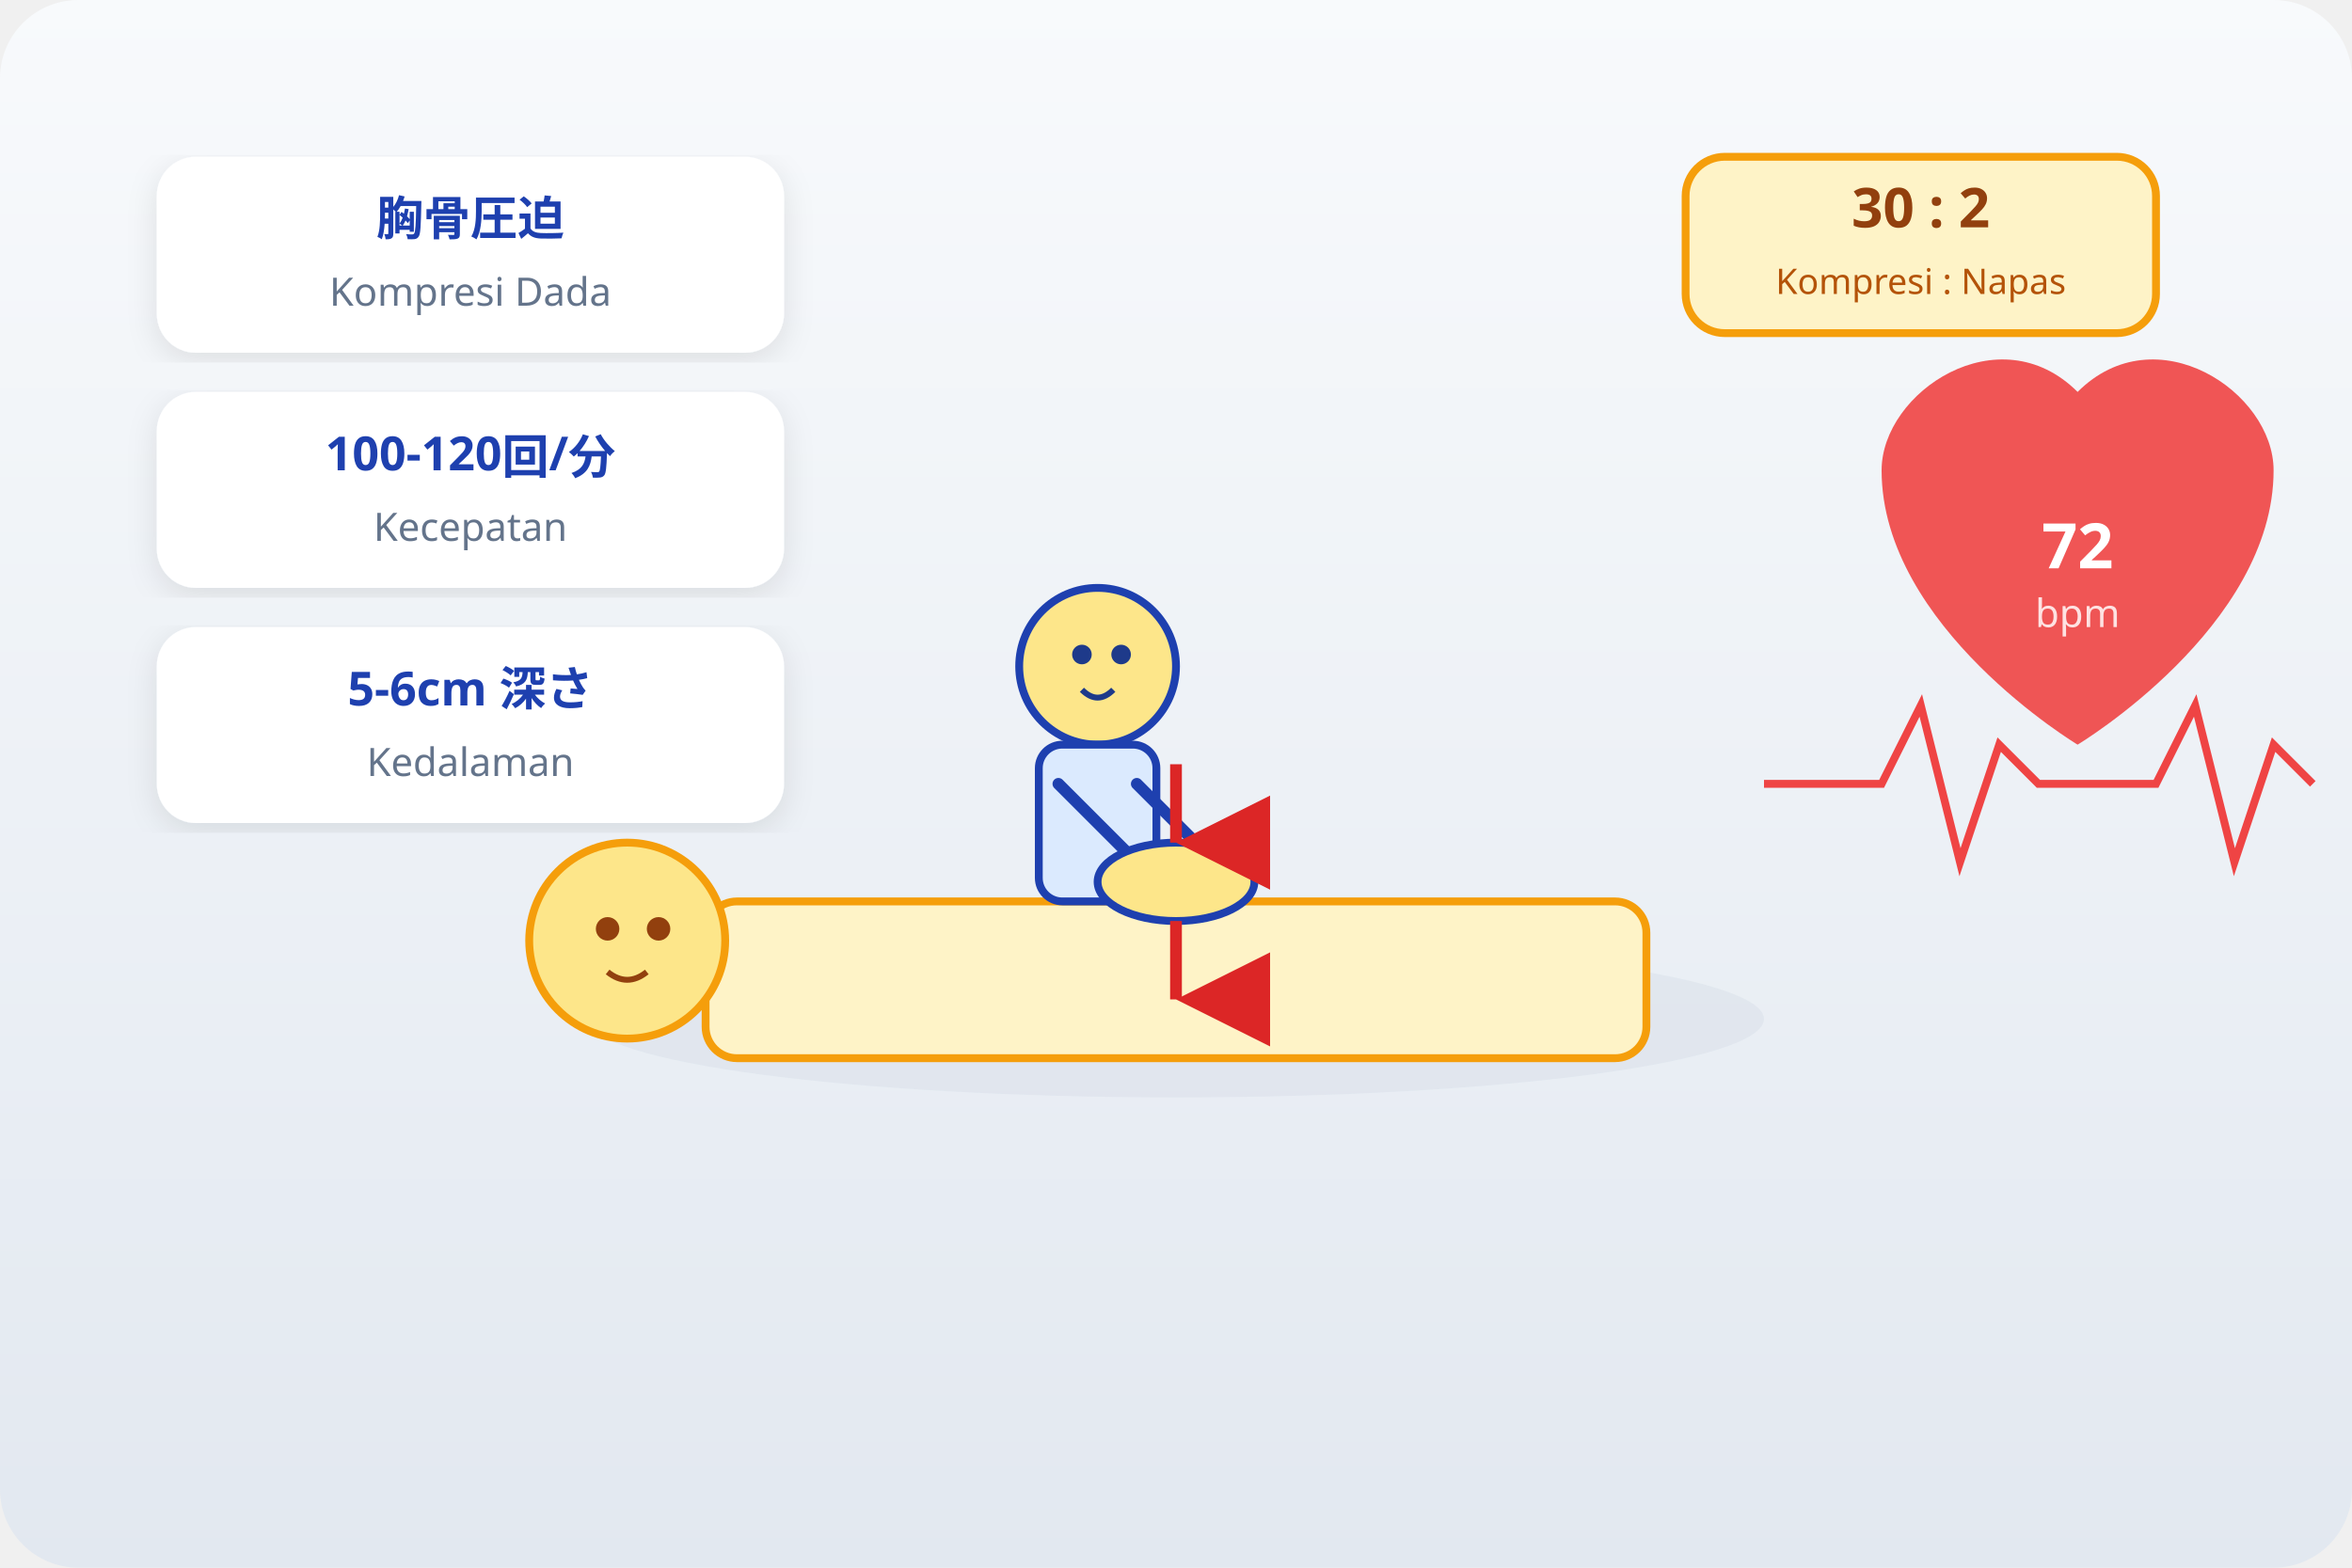
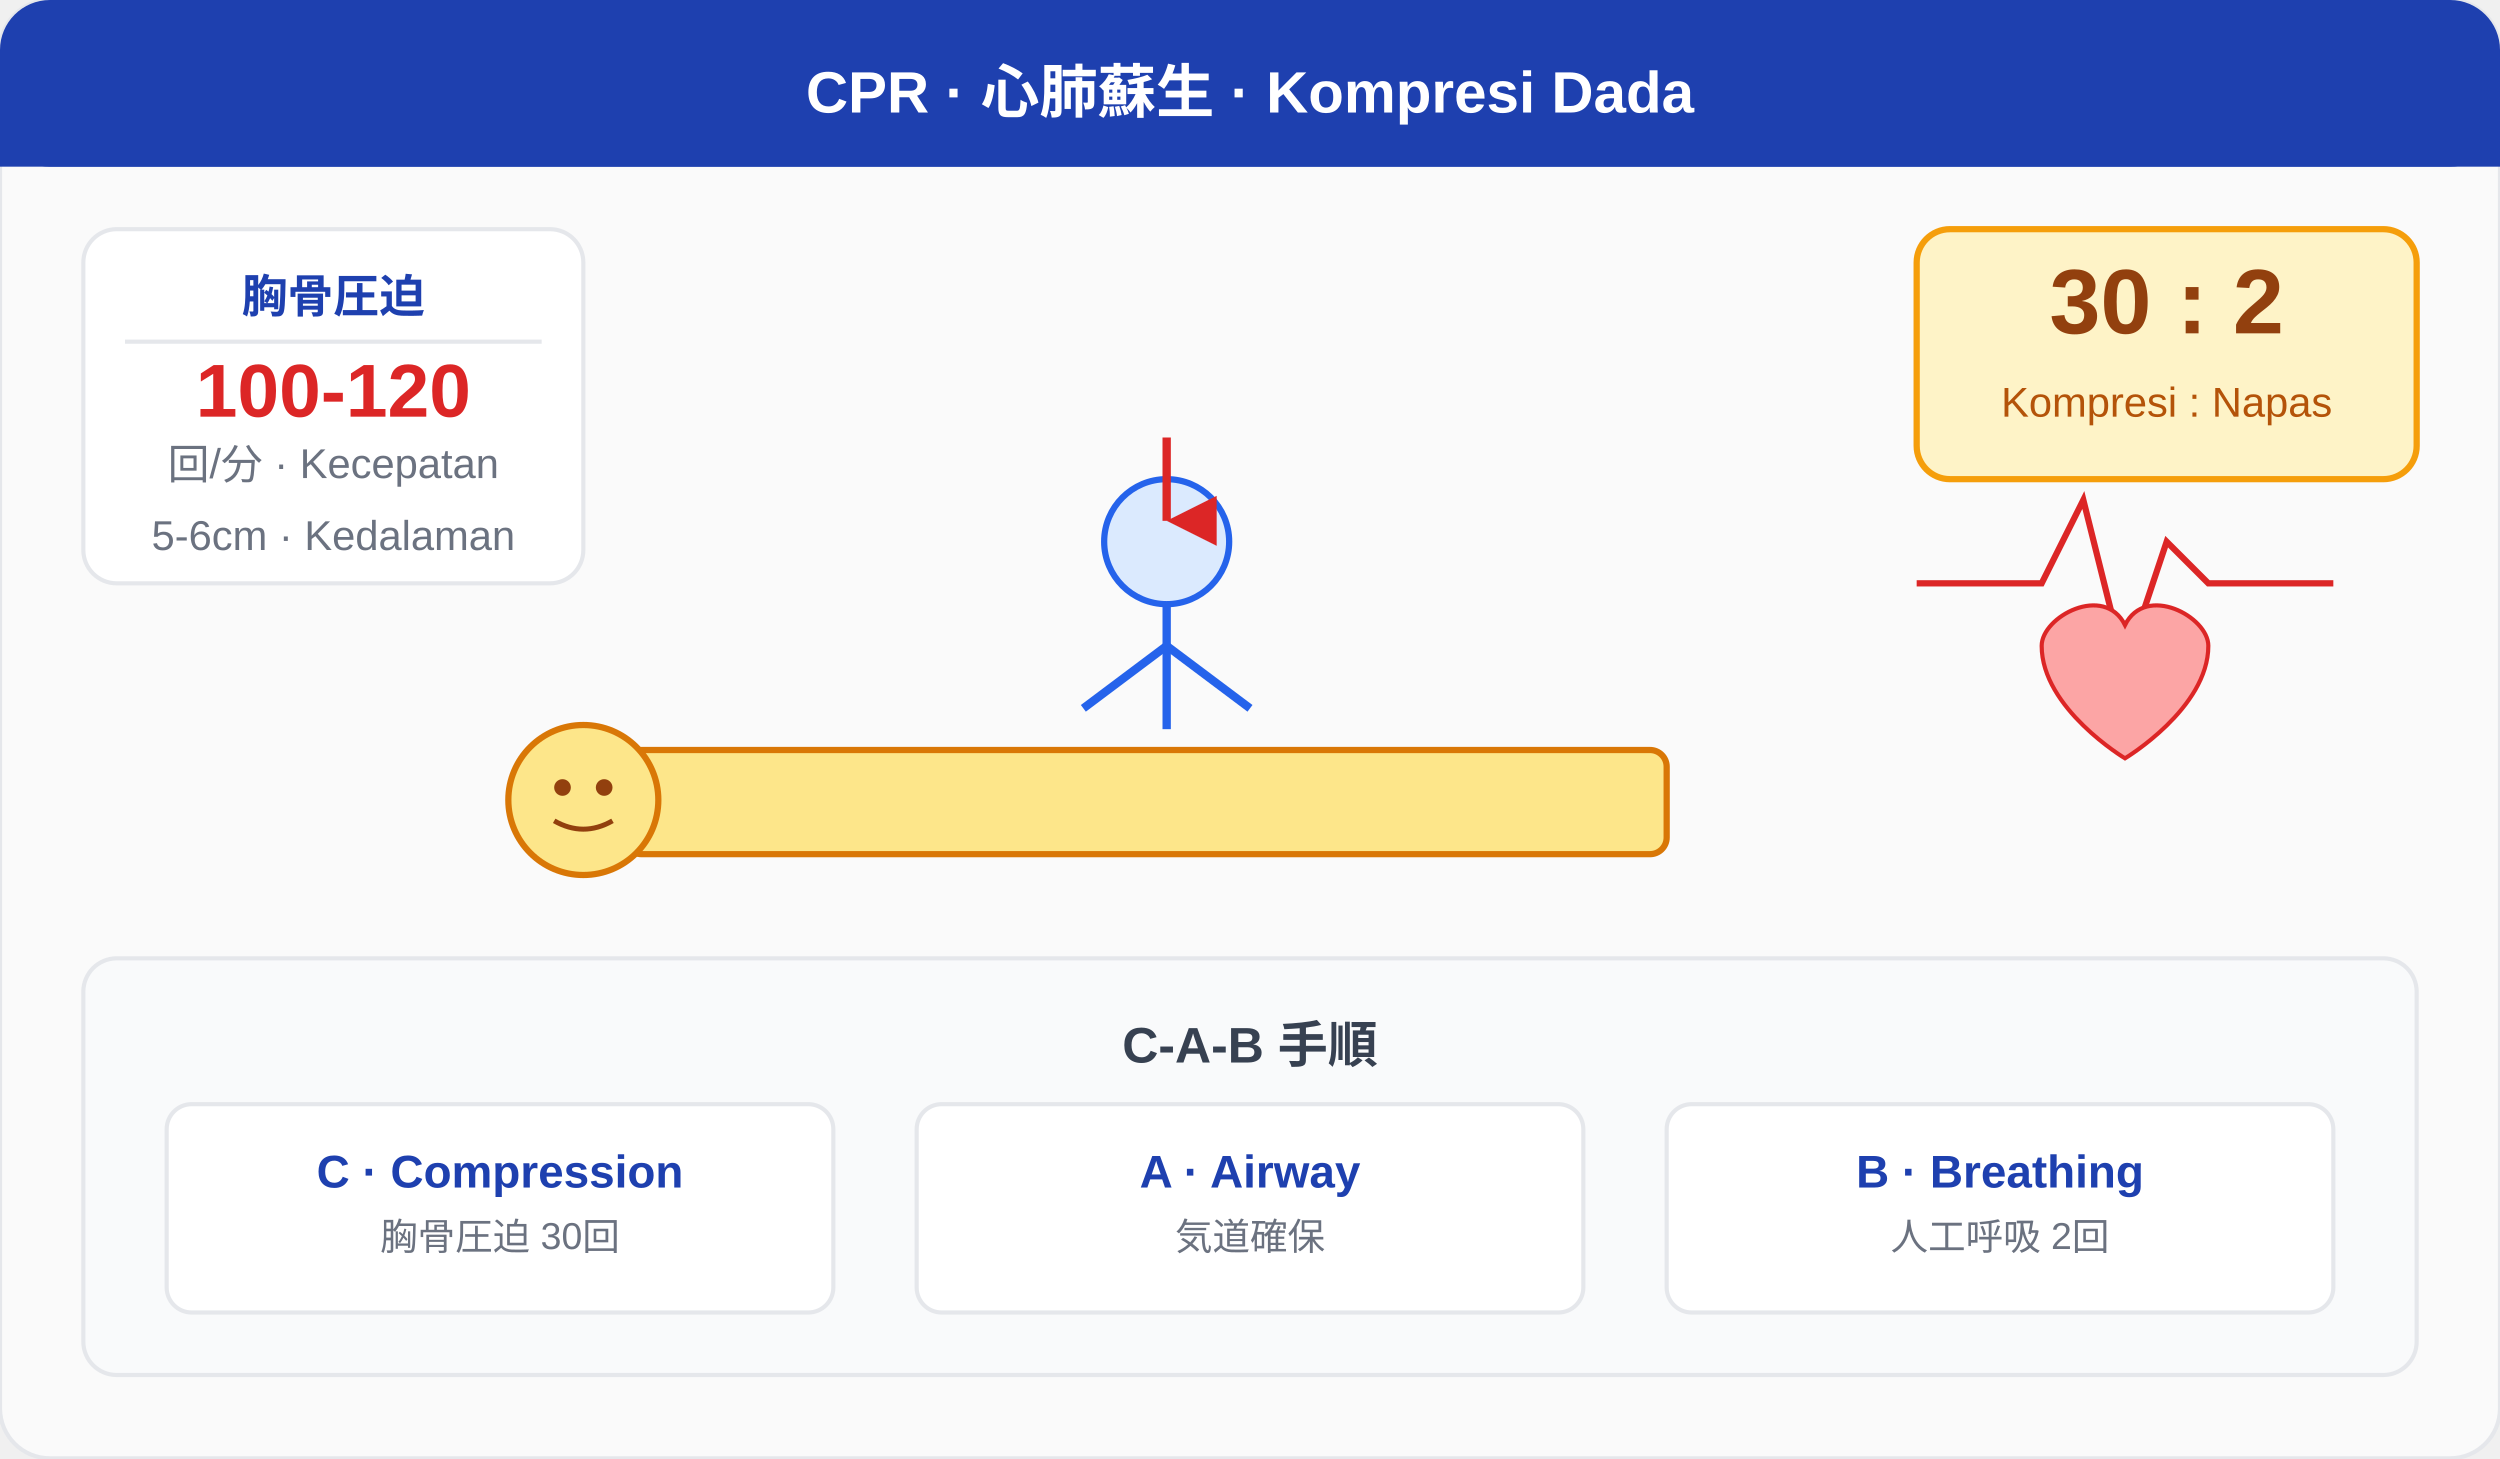
- <svg xmlns="http://www.w3.org/2000/svg" viewBox="0 0 600 400">
+ <svg xmlns="http://www.w3.org/2000/svg" viewBox="0 0 600 350">
+   <rect width="600" height="350" rx="12" fill="#FAFAFA" stroke="#E5E7EB" stroke-width="1" />
+   <rect x="0" y="0" width="600" height="40" rx="12" fill="#1E40AF" />
+   <rect x="0" y="20" width="600" height="20" fill="#1E40AF" />
+   <text x="300" y="27" text-anchor="middle" font-family="Arial, sans-serif" font-size="14" font-weight="bold" fill="#FFF">CPR · 心肺蘇生 · Kompresi Dada</text>
+   <rect x="150" y="180" width="250" height="25" rx="4" fill="#FDE68A" stroke="#D97706" stroke-width="1.5" />
+   <circle cx="140" cy="192" r="18" fill="#FDE68A" stroke="#D97706" stroke-width="1.5" />
+   <circle cx="135" cy="189" r="2" fill="#92400E" />
+   <circle cx="145" cy="189" r="2" fill="#92400E" />
+   <path d="M133 197 Q140 201 147 197" fill="none" stroke="#92400E" stroke-width="1.2" />
+   <circle cx="280" cy="130" r="15" fill="#DBEAFE" stroke="#2563EB" stroke-width="1.5" />
+   <line x1="280" y1="145" x2="280" y2="175" stroke="#2563EB" stroke-width="2" />
+   <line x1="280" y1="155" x2="260" y2="170" stroke="#2563EB" stroke-width="2" />
+   <line x1="280" y1="155" x2="300" y2="170" stroke="#2563EB" stroke-width="2" />
+   <line x1="280" y1="105" x2="280" y2="125" stroke="#DC2626" stroke-width="2" marker-end="url(#arr)" />
  <defs>
-     <linearGradient id="bg" x1="0" y1="0" x2="0" y2="1">
-       <stop offset="0%" stop-color="#F8FAFC" />
-       <stop offset="100%" stop-color="#E2E8F0" />
-     </linearGradient>
-     <filter id="shadow" x="-5%" y="-5%" width="110%" height="110%">
-       <feDropShadow dx="0" dy="2" stdDeviation="4" flood-opacity="0.1" />
-     </filter>
-   </defs>
-   <rect width="600" height="400" rx="20" fill="url(#bg)" />
-   <ellipse cx="300" cy="260" rx="150" ry="20" fill="#CBD5E1" opacity="0.3" />
-   <rect x="180" y="230" width="240" height="40" rx="8" fill="#FEF3C7" stroke="#F59E0B" stroke-width="2" />
-   <circle cx="160" cy="240" r="25" fill="#FDE68A" stroke="#F59E0B" stroke-width="2" />
-   <circle cx="155" cy="237" r="3" fill="#92400E" />
-   <circle cx="168" cy="237" r="3" fill="#92400E" />
-   <path d="M155 248 Q160 252 165 248" fill="none" stroke="#92400E" stroke-width="1.5" />
-   <circle cx="280" cy="170" r="20" fill="#FDE68A" stroke="#1E40AF" stroke-width="2" />
-   <circle cx="276" cy="167" r="2.5" fill="#1E3A8A" />
-   <circle cx="286" cy="167" r="2.5" fill="#1E3A8A" />
-   <path d="M276 176 Q280 180 284 176" fill="none" stroke="#1E3A8A" stroke-width="1.5" />
-   <rect x="265" y="190" width="30" height="40" rx="6" fill="#DBEAFE" stroke="#1E40AF" stroke-width="2" />
-   <line x1="270" y1="200" x2="290" y2="220" stroke="#1E40AF" stroke-width="3" stroke-linecap="round" />
-   <line x1="290" y1="200" x2="310" y2="220" stroke="#1E40AF" stroke-width="3" stroke-linecap="round" />
-   <ellipse cx="300" cy="225" rx="20" ry="10" fill="#FDE68A" stroke="#1E40AF" stroke-width="2" />
-   <path d="M300 195 L300 215" stroke="#DC2626" stroke-width="3" marker-end="url(#arrow-down)" />
-   <path d="M300 235 L300 255" stroke="#DC2626" stroke-width="3" marker-end="url(#arrow-down)" />
-   <defs>
-     <marker id="arrow-down" viewBox="0 0 10 10" refX="5" refY="10" markerWidth="8" markerHeight="8" orient="auto">
+     <marker id="arr" viewBox="0 0 10 10" refX="5" refY="10" markerWidth="6" markerHeight="6" orient="auto">
      <path d="M0 0 L5 10 L10 0Z" fill="#DC2626" />
    </marker>
  </defs>
-   <path d="M480 120 C480 100, 510 80, 530 100 C550 80, 580 100, 580 120 C580 160, 530 190, 530 190 C530 190, 480 160, 480 120Z" fill="#EF4444" opacity="0.9" />
-   <text x="530" y="145" text-anchor="middle" font-family="sans-serif" font-size="16" font-weight="bold" fill="#FFF">72</text>
-   <text x="530" y="160" text-anchor="middle" font-family="sans-serif" font-size="10" fill="#FEE2E2">bpm</text>
-   <path d="M450 200 L480 200 L490 180 L500 220 L510 190 L520 200 L550 200 L560 180 L570 220 L580 190 L590 200" fill="none" stroke="#EF4444" stroke-width="2" />
-   <rect x="40" y="40" width="160" height="50" rx="10" fill="#FFF" filter="url(#shadow)" />
-   <text x="120" y="60" text-anchor="middle" font-family="sans-serif" font-size="12" font-weight="bold" fill="#1E40AF">胸骨圧迫</text>
-   <text x="120" y="78" text-anchor="middle" font-family="sans-serif" font-size="10" fill="#64748B">Kompresi Dada</text>
-   <rect x="40" y="100" width="160" height="50" rx="10" fill="#FFF" filter="url(#shadow)" />
-   <text x="120" y="120" text-anchor="middle" font-family="sans-serif" font-size="12" font-weight="bold" fill="#1E40AF">100-120回/分</text>
-   <text x="120" y="138" text-anchor="middle" font-family="sans-serif" font-size="10" fill="#64748B">Kecepatan</text>
-   <rect x="40" y="160" width="160" height="50" rx="10" fill="#FFF" filter="url(#shadow)" />
-   <text x="120" y="180" text-anchor="middle" font-family="sans-serif" font-size="12" font-weight="bold" fill="#1E40AF">5-6cm 深さ</text>
-   <text x="120" y="198" text-anchor="middle" font-family="sans-serif" font-size="10" fill="#64748B">Kedalaman</text>
-   <rect x="430" y="40" width="120" height="45" rx="10" fill="#FEF3C7" stroke="#F59E0B" stroke-width="2" />
-   <text x="490" y="58" text-anchor="middle" font-family="sans-serif" font-size="14" font-weight="bold" fill="#92400E">30 : 2</text>
-   <text x="490" y="75" text-anchor="middle" font-family="sans-serif" font-size="9" fill="#B45309">Kompresi : Napas</text>
+   <rect x="20" y="55" width="120" height="85" rx="8" fill="#FFF" stroke="#E5E7EB" stroke-width="1" />
+   <text x="80" y="75" text-anchor="middle" font-family="Arial, sans-serif" font-size="11" font-weight="bold" fill="#1E40AF">胸骨圧迫</text>
+   <line x1="30" y1="82" x2="130" y2="82" stroke="#E5E7EB" stroke-width="1" />
+   <text x="80" y="100" text-anchor="middle" font-family="Arial, sans-serif" font-size="18" font-weight="bold" fill="#DC2626">100-120</text>
+   <text x="80" y="115" text-anchor="middle" font-family="Arial, sans-serif" font-size="10" fill="#6B7280">回/分 · Kecepatan</text>
+   <text x="80" y="132" text-anchor="middle" font-family="Arial, sans-serif" font-size="10" fill="#6B7280">5-6cm · Kedalaman</text>
+   <rect x="460" y="55" width="120" height="60" rx="8" fill="#FEF3C7" stroke="#F59E0B" stroke-width="1.5" />
+   <text x="520" y="80" text-anchor="middle" font-family="Arial, sans-serif" font-size="22" font-weight="bold" fill="#92400E">30 : 2</text>
+   <text x="520" y="100" text-anchor="middle" font-family="Arial, sans-serif" font-size="10" fill="#B45309">Kompresi : Napas</text>
+   <path d="M460 140 L490 140 L500 120 L510 160 L520 130 L530 140 L560 140" fill="none" stroke="#DC2626" stroke-width="1.5" />
+   <path d="M490 155 C490 148, 505 140, 510 150 C515 140, 530 148, 530 155 C530 170, 510 182, 510 182 C510 182, 490 170, 490 155Z" fill="#FCA5A5" stroke="#DC2626" stroke-width="1" />
+   <rect x="20" y="230" width="560" height="100" rx="8" fill="#F9FAFB" stroke="#E5E7EB" stroke-width="1" />
+   <text x="300" y="255" text-anchor="middle" font-family="Arial, sans-serif" font-size="12" font-weight="bold" fill="#374151">C-A-B 手順</text>
+   <rect x="40" y="265" width="160" height="50" rx="6" fill="#FFF" stroke="#E5E7EB" />
+   <text x="120" y="285" text-anchor="middle" font-family="Arial, sans-serif" font-size="11" font-weight="bold" fill="#1E40AF">C · Compression</text>
+   <text x="120" y="300" text-anchor="middle" font-family="Arial, sans-serif" font-size="9" fill="#6B7280">胸骨圧迫 30回</text>
+   <rect x="220" y="265" width="160" height="50" rx="6" fill="#FFF" stroke="#E5E7EB" />
+   <text x="300" y="285" text-anchor="middle" font-family="Arial, sans-serif" font-size="11" font-weight="bold" fill="#1E40AF">A · Airway</text>
+   <text x="300" y="300" text-anchor="middle" font-family="Arial, sans-serif" font-size="9" fill="#6B7280">気道確保</text>
+   <rect x="400" y="265" width="160" height="50" rx="6" fill="#FFF" stroke="#E5E7EB" />
+   <text x="480" y="285" text-anchor="middle" font-family="Arial, sans-serif" font-size="11" font-weight="bold" fill="#1E40AF">B · Breathing</text>
+   <text x="480" y="300" text-anchor="middle" font-family="Arial, sans-serif" font-size="9" fill="#6B7280">人工呼吸 2回</text>
</svg>
